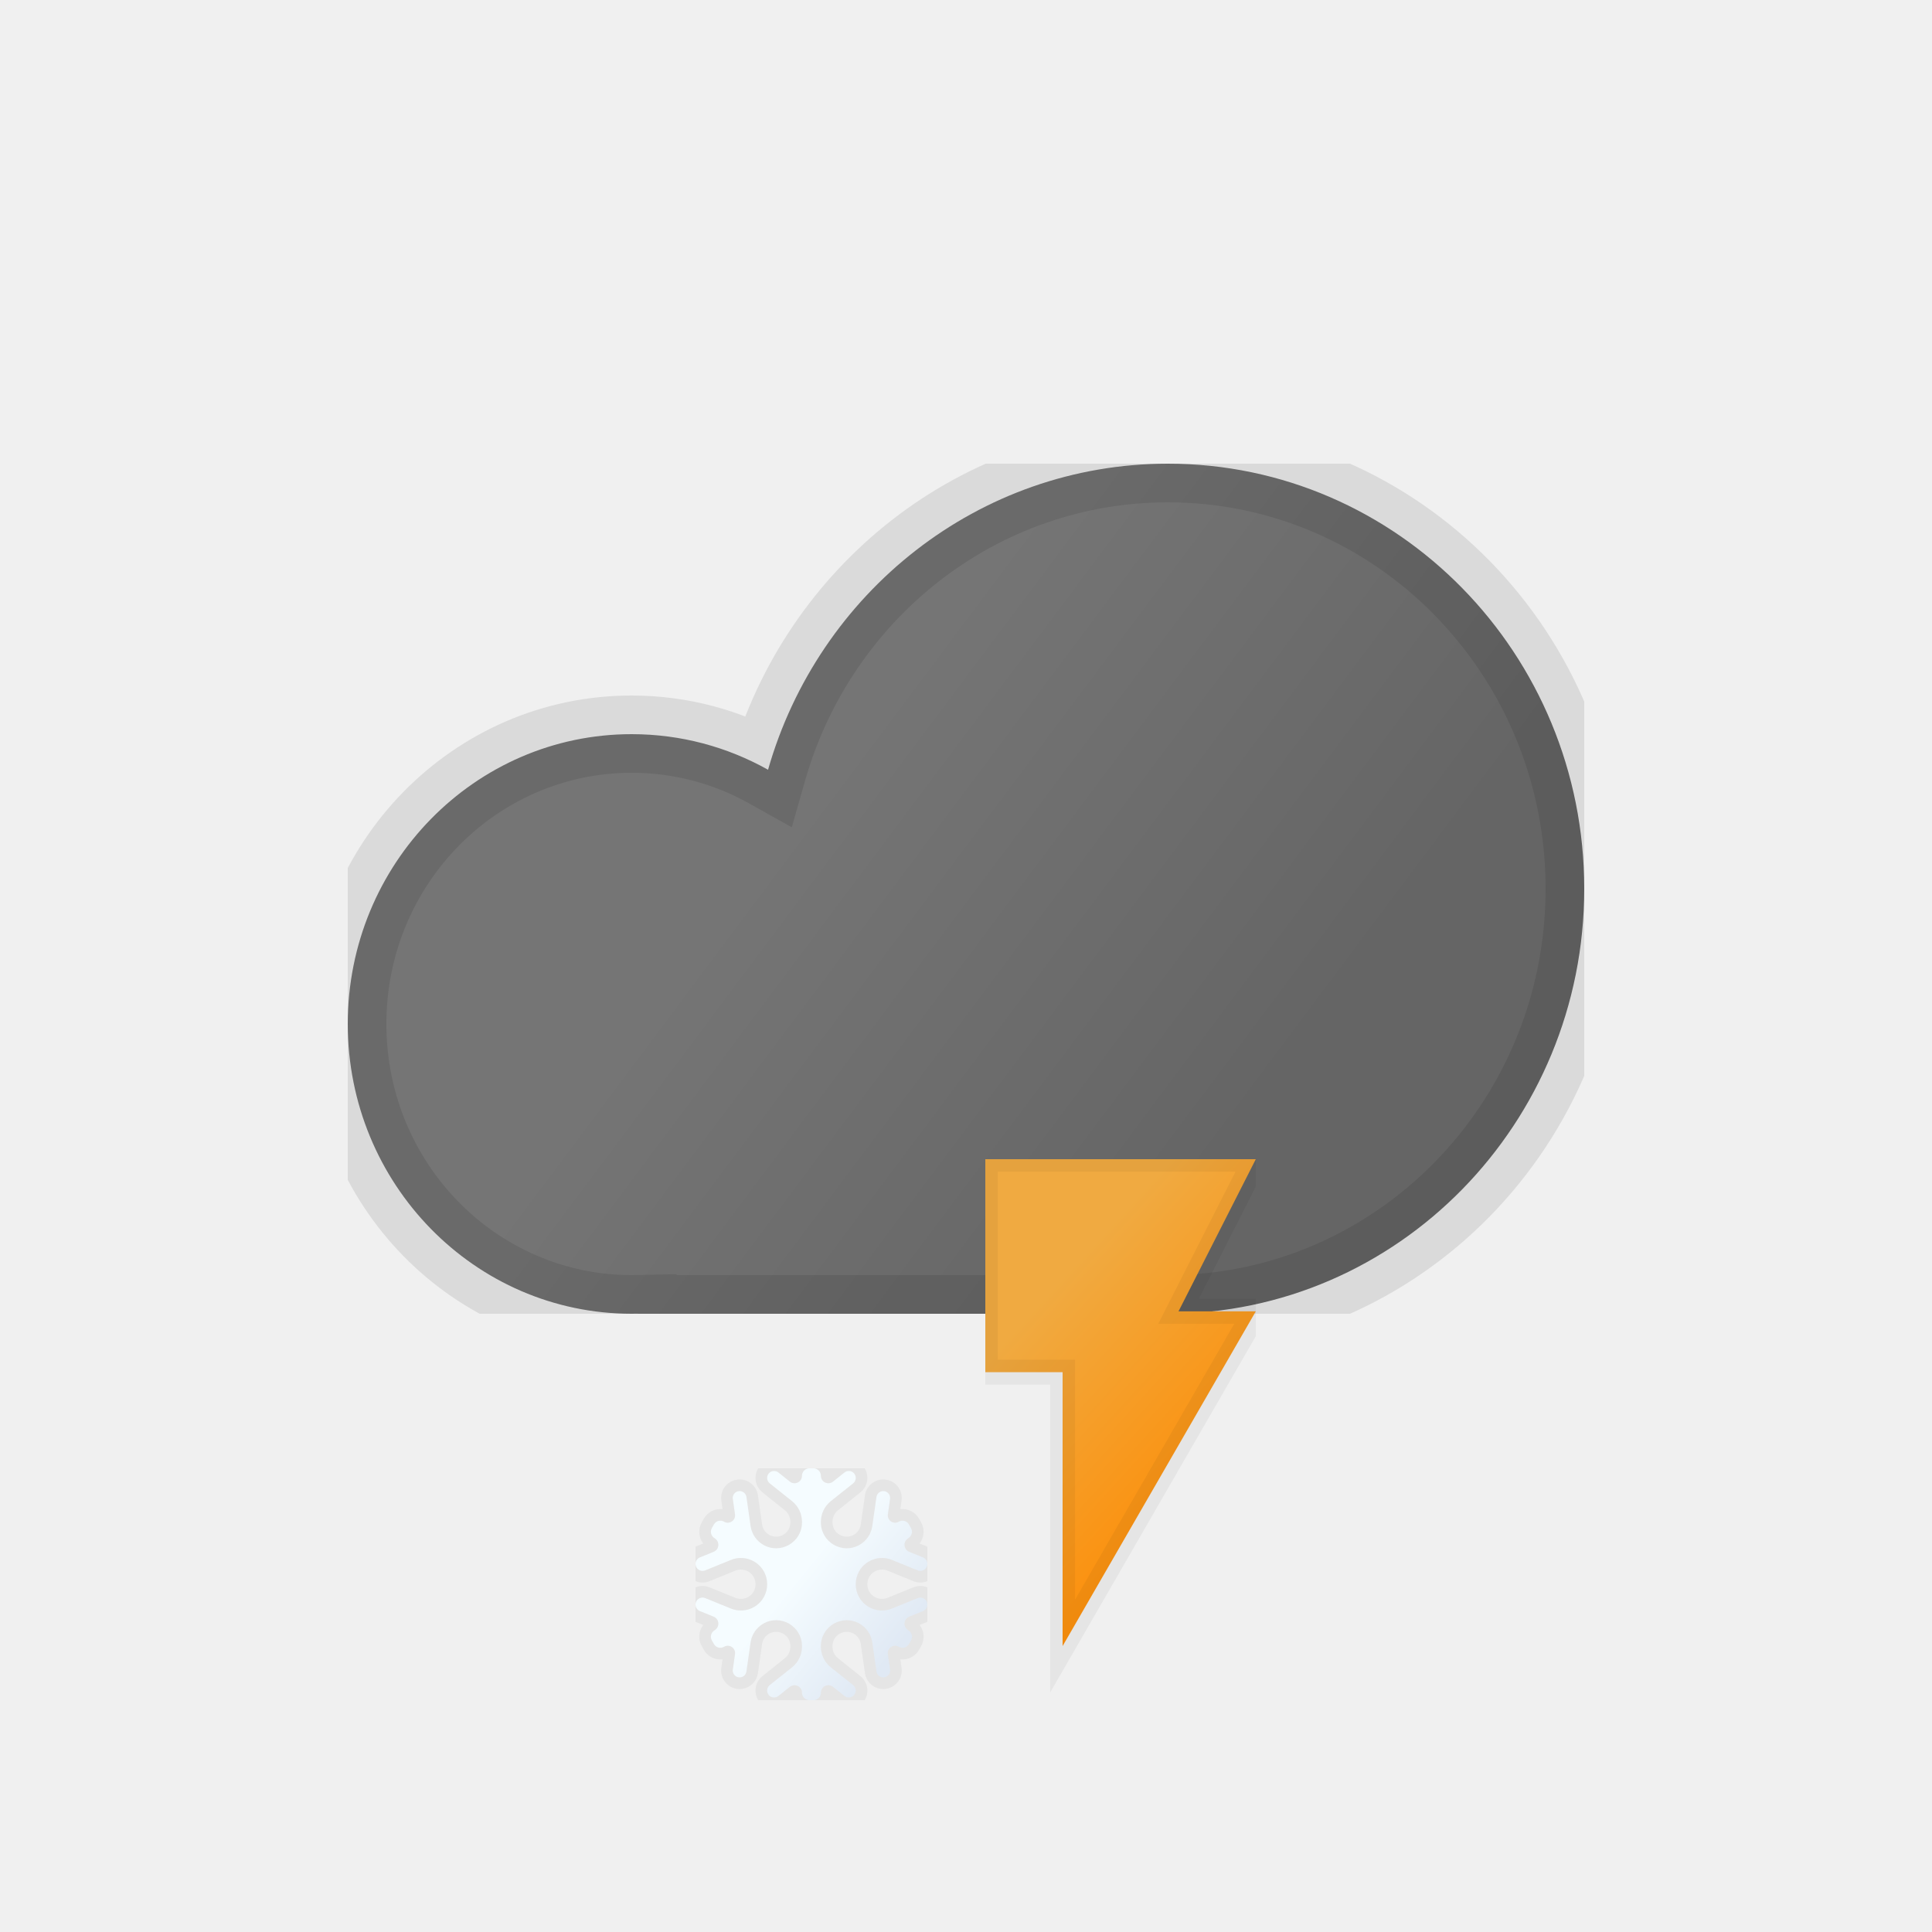
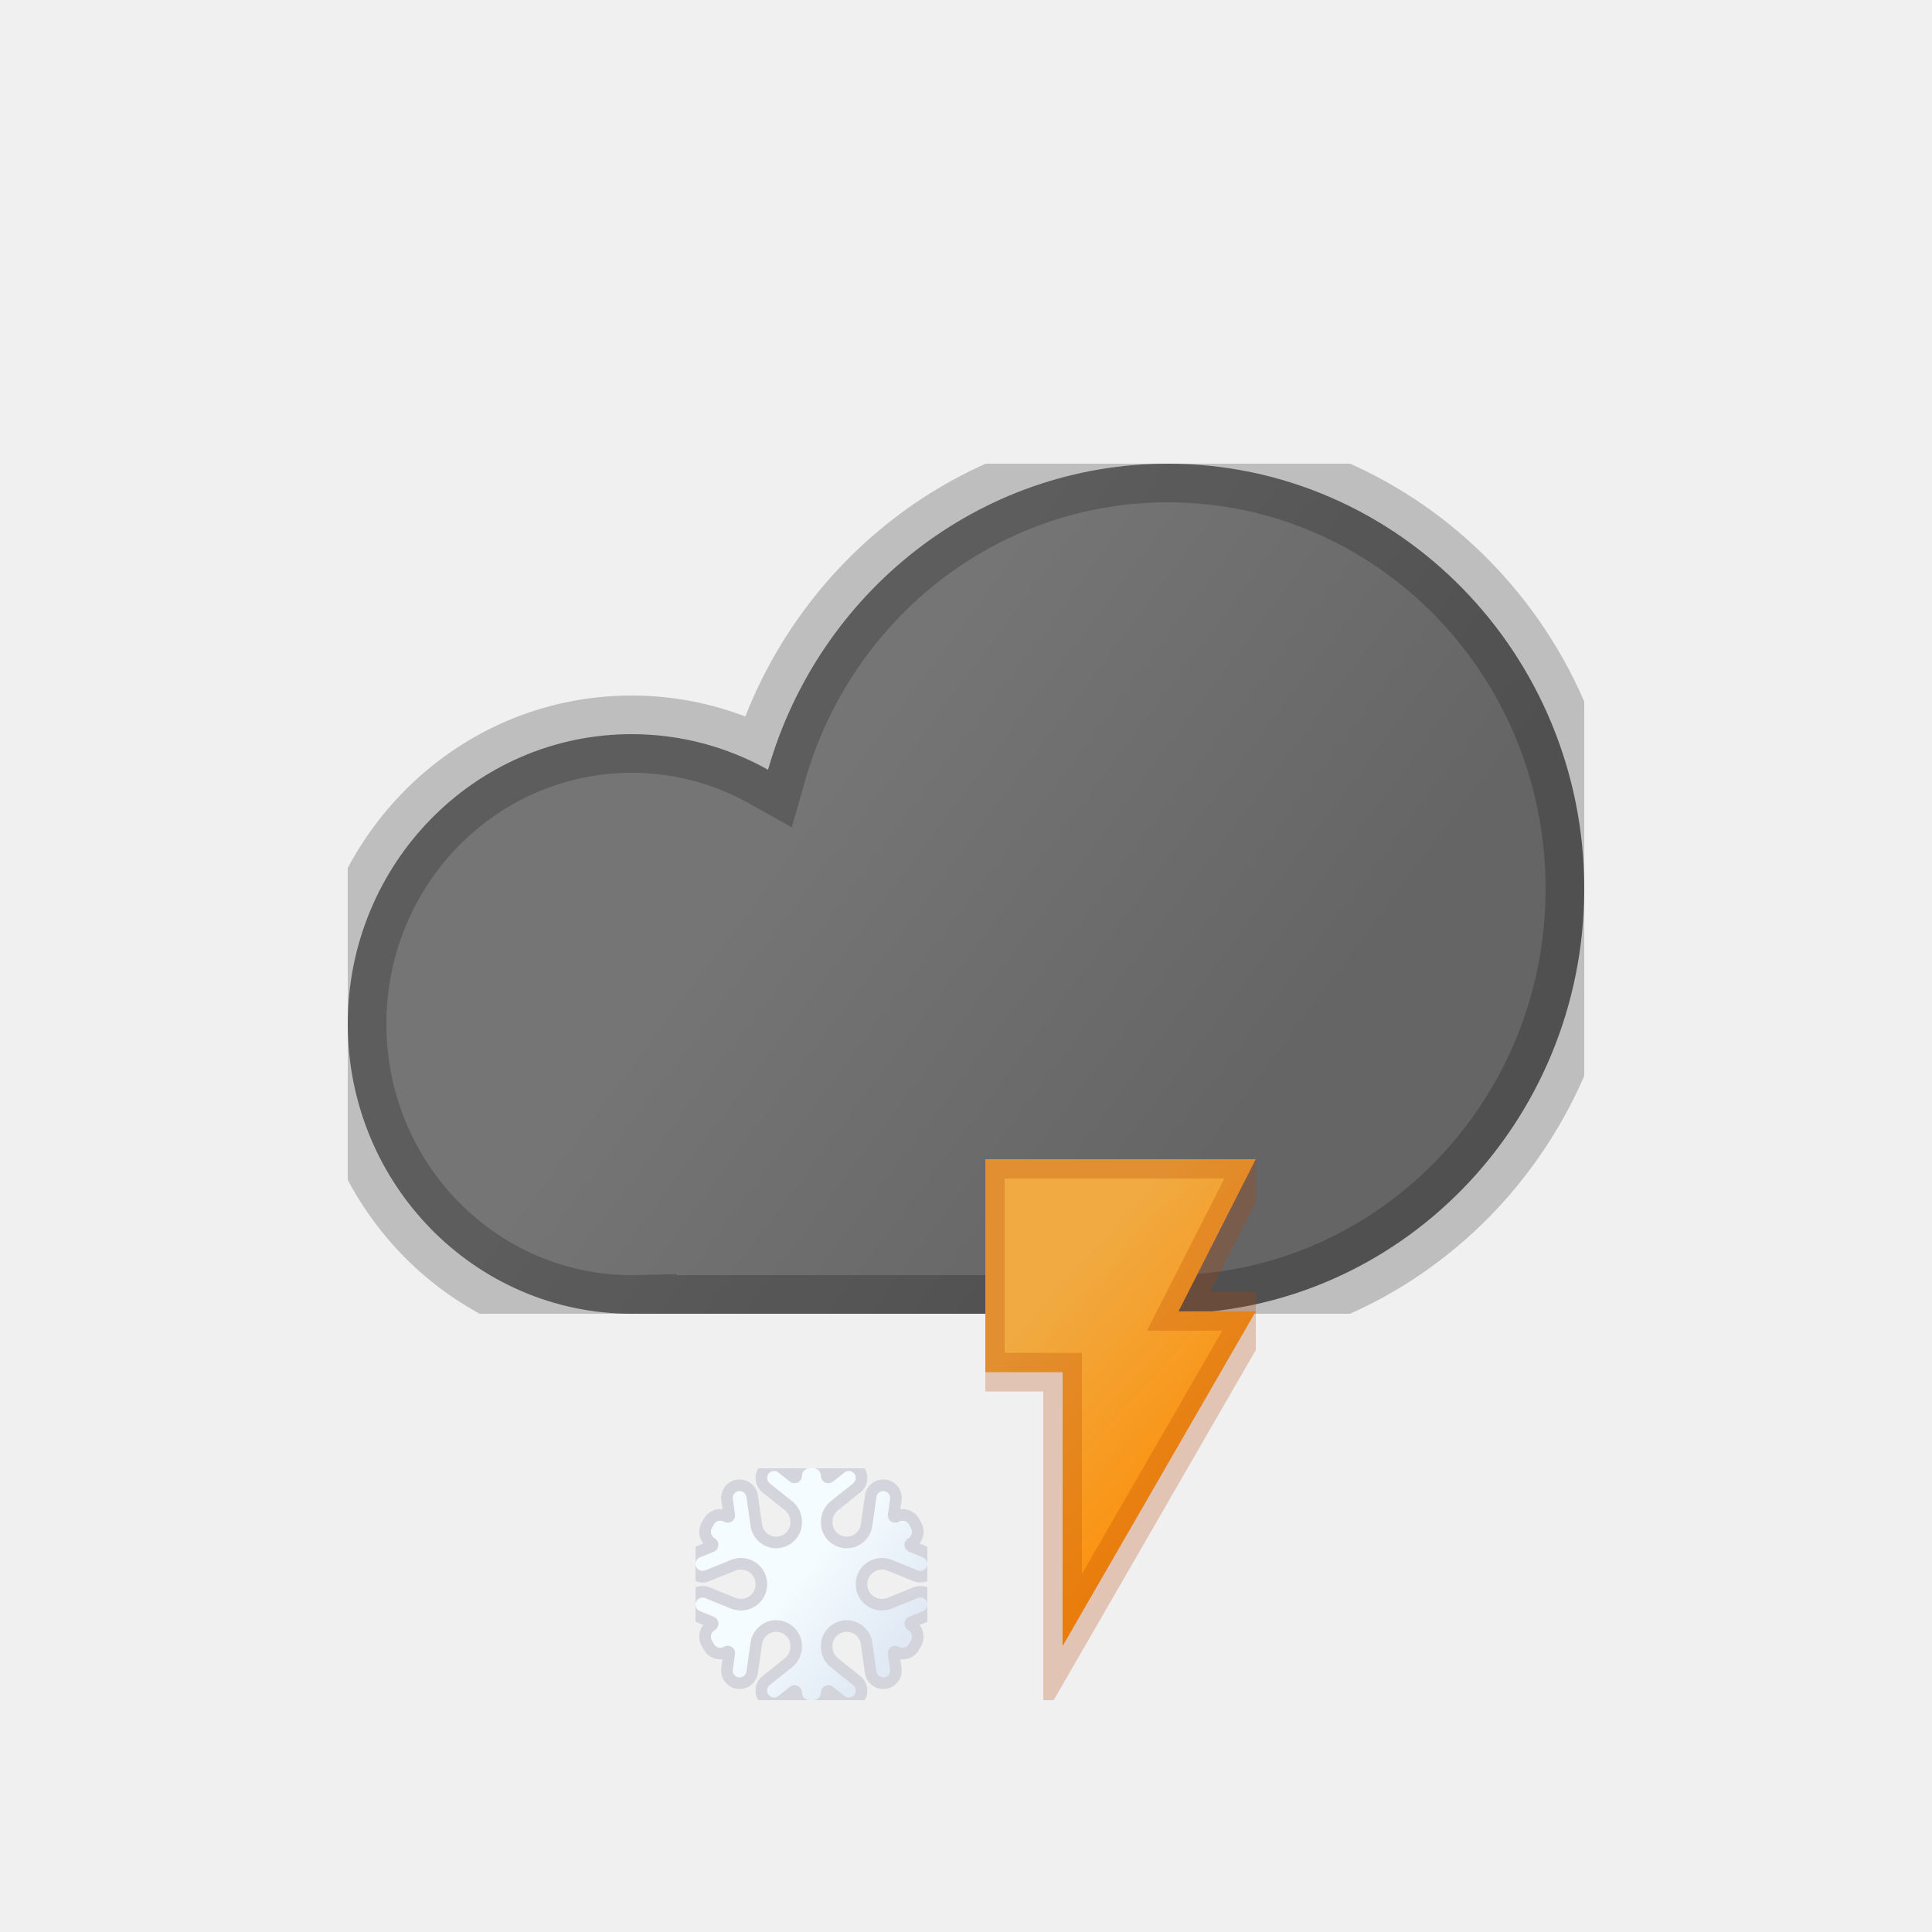
<svg xmlns="http://www.w3.org/2000/svg" width="100" height="100" viewBox="0 0 100 100" fill="none">
  <g clip-path="url(#clip0_407_671)">
    <path fill-rule="evenodd" clip-rule="evenodd" d="M82 46C82 58.15 72.351 68 60.449 68H33.02V67.996C32.912 67.999 32.803 68 32.694 68C24.579 68 18 61.284 18 53C18 44.716 24.579 38 32.694 38C35.253 38 37.659 38.668 39.754 39.842C42.363 30.689 50.641 24 60.449 24C72.351 24 82 33.85 82 46Z" fill="url(#paint0_linear_407_671)" />
-     <path d="M33.02 68H31.02V70H33.02V68ZM33.02 67.996H35.02V65.951L32.976 65.997L33.02 67.996ZM39.754 39.842L38.776 41.586L40.983 42.823L41.677 40.39L39.754 39.842ZM60.449 70C73.495 70 84 59.216 84 46H80C80 57.085 71.208 66 60.449 66V70ZM60.449 66H33.02V70H60.449V66ZM35.02 68V67.996H31.02V68H35.02ZM32.694 70C32.818 70 32.941 69.999 33.065 69.996L32.976 65.997C32.882 65.999 32.788 66 32.694 66V70ZM16 53C16 62.35 23.435 70 32.694 70V66C25.722 66 20 60.219 20 53H16ZM32.694 36C23.435 36 16 43.65 16 53H20C20 45.781 25.722 40 32.694 40V36ZM40.731 38.097C38.347 36.761 35.605 36 32.694 36V40C34.9 40 36.971 40.575 38.776 41.586L40.731 38.097ZM60.449 22C49.7 22 40.671 29.328 37.83 39.293L41.677 40.39C44.055 32.049 51.582 26 60.449 26V22ZM84 46C84 32.784 73.495 22 60.449 22V26C71.208 26 80 34.915 80 46H84Z" fill="black" fill-opacity="0.09" />
+     <path d="M33.02 68H31.02V70H33.02V68ZM33.02 67.996H35.02V65.951L32.976 65.997L33.02 67.996ZM39.754 39.842L38.776 41.586L40.983 42.823L41.677 40.39L39.754 39.842ZM60.449 70C73.495 70 84 59.216 84 46H80C80 57.085 71.208 66 60.449 66V70ZM60.449 66H33.02V70H60.449V66ZM35.02 68V67.996H31.02V68H35.02ZM32.694 70C32.818 70 32.941 69.999 33.065 69.996L32.976 65.997C32.882 65.999 32.788 66 32.694 66V70ZM16 53C16 62.35 23.435 70 32.694 70V66C25.722 66 20 60.219 20 53H16ZM32.694 36C23.435 36 16 43.65 16 53H20C20 45.781 25.722 40 32.694 40V36ZM40.731 38.097C38.347 36.761 35.605 36 32.694 36V40C34.9 40 36.971 40.575 38.776 41.586L40.731 38.097ZM60.449 22C49.7 22 40.671 29.328 37.83 39.293L41.677 40.39C44.055 32.049 51.582 26 60.449 26V22ZM84 46C84 32.784 73.495 22 60.449 22V26C71.208 26 80 34.915 80 46H84Z" fill="black" fill-opacity="0.21" />
  </g>
  <g clip-path="url(#clip1_407_671)">
    <mask id="path-3-outside-1_407_671" maskUnits="userSpaceOnUse" x="35" y="75" width="14" height="14" fill="black">
      <rect fill="white" x="35" y="75" width="14" height="14" />
      <path fill-rule="evenodd" clip-rule="evenodd" d="M39.841 76.778C39.681 76.65 39.66 76.415 39.794 76.26V76.26C39.921 76.115 40.139 76.095 40.29 76.215L40.883 76.688C41.136 76.89 41.51 76.71 41.51 76.386V76.386C41.51 76.173 41.682 76 41.896 76H42.104C42.318 76 42.49 76.173 42.49 76.386V76.386C42.49 76.71 42.864 76.89 43.117 76.688L43.71 76.215C43.861 76.095 44.079 76.115 44.206 76.26V76.26C44.34 76.415 44.319 76.65 44.159 76.778L43.002 77.701C42.679 77.959 42.49 78.349 42.49 78.763V78.801C42.49 79.835 43.614 80.477 44.505 79.953V79.953C44.854 79.746 45.092 79.392 45.149 78.99L45.365 77.483C45.394 77.28 45.588 77.143 45.789 77.184V77.184C45.974 77.222 46.097 77.397 46.07 77.584L45.956 78.382C45.911 78.697 46.25 78.924 46.524 78.763V78.763C46.707 78.655 46.943 78.718 47.047 78.903L47.153 79.091C47.258 79.277 47.195 79.513 47.011 79.621V79.621C46.731 79.786 46.761 80.2 47.062 80.322L47.774 80.611C47.951 80.683 48.042 80.88 47.982 81.061V81.061C47.916 81.261 47.695 81.362 47.501 81.284L46.163 80.74C45.771 80.581 45.327 80.613 44.962 80.828V80.828C44.069 81.354 44.069 82.646 44.962 83.172V83.172C45.327 83.387 45.771 83.419 46.163 83.26L47.501 82.716C47.695 82.638 47.916 82.739 47.982 82.939V82.939C48.042 83.12 47.951 83.317 47.774 83.389L47.062 83.678C46.761 83.8 46.731 84.214 47.011 84.379V84.379C47.195 84.487 47.258 84.723 47.153 84.91L47.047 85.097C46.943 85.282 46.707 85.345 46.524 85.237V85.237C46.25 85.076 45.911 85.303 45.956 85.618L46.07 86.416C46.097 86.603 45.974 86.778 45.789 86.816V86.816C45.588 86.857 45.394 86.72 45.365 86.517L45.149 85.01C45.092 84.608 44.854 84.254 44.505 84.048V84.048C43.614 83.523 42.49 84.165 42.49 85.199V85.237C42.49 85.651 42.679 86.041 43.002 86.299L44.159 87.222C44.319 87.35 44.34 87.585 44.206 87.74V87.74C44.079 87.885 43.861 87.905 43.71 87.785L43.117 87.312C42.864 87.11 42.49 87.29 42.49 87.614V87.614C42.49 87.827 42.318 88 42.104 88H41.896C41.682 88 41.51 87.827 41.51 87.614V87.614C41.51 87.29 41.136 87.11 40.883 87.312L40.29 87.785C40.139 87.905 39.921 87.885 39.794 87.74V87.74C39.66 87.585 39.681 87.35 39.841 87.222L40.998 86.299C41.321 86.041 41.51 85.651 41.51 85.237V85.199C41.51 84.165 40.386 83.523 39.496 84.048V84.048C39.146 84.254 38.909 84.608 38.851 85.01L38.636 86.517C38.606 86.72 38.412 86.857 38.212 86.816V86.816C38.027 86.778 37.903 86.603 37.93 86.416L38.044 85.618C38.089 85.303 37.75 85.076 37.476 85.237V85.237C37.293 85.345 37.058 85.282 36.953 85.097L36.847 84.91C36.742 84.723 36.805 84.487 36.989 84.379V84.379C37.269 84.214 37.239 83.8 36.938 83.678L36.226 83.389C36.049 83.317 35.958 83.12 36.019 82.939V82.939C36.084 82.739 36.305 82.638 36.499 82.716L37.837 83.26C38.229 83.419 38.674 83.387 39.039 83.172V83.172C39.932 82.646 39.932 81.354 39.039 80.828V80.828C38.674 80.613 38.229 80.581 37.837 80.74L36.499 81.284C36.305 81.362 36.084 81.261 36.019 81.061V81.061C35.958 80.88 36.049 80.683 36.226 80.611L36.938 80.322C37.239 80.2 37.269 79.786 36.989 79.621V79.621C36.805 79.513 36.742 79.277 36.847 79.091L36.953 78.903C37.058 78.718 37.293 78.655 37.476 78.763V78.763C37.75 78.924 38.089 78.697 38.044 78.382L37.93 77.584C37.903 77.397 38.027 77.222 38.212 77.184V77.184C38.412 77.143 38.606 77.28 38.636 77.483L38.851 78.99C38.909 79.392 39.146 79.746 39.496 79.952V79.952C40.386 80.477 41.51 79.835 41.51 78.801V78.763C41.51 78.349 41.321 77.959 40.998 77.701L39.841 76.778Z" />
    </mask>
    <path fill-rule="evenodd" clip-rule="evenodd" d="M39.841 76.778C39.681 76.65 39.66 76.415 39.794 76.26V76.26C39.921 76.115 40.139 76.095 40.29 76.215L40.883 76.688C41.136 76.89 41.51 76.71 41.51 76.386V76.386C41.51 76.173 41.682 76 41.896 76H42.104C42.318 76 42.49 76.173 42.49 76.386V76.386C42.49 76.71 42.864 76.89 43.117 76.688L43.71 76.215C43.861 76.095 44.079 76.115 44.206 76.26V76.26C44.34 76.415 44.319 76.65 44.159 76.778L43.002 77.701C42.679 77.959 42.49 78.349 42.49 78.763V78.801C42.49 79.835 43.614 80.477 44.505 79.953V79.953C44.854 79.746 45.092 79.392 45.149 78.99L45.365 77.483C45.394 77.28 45.588 77.143 45.789 77.184V77.184C45.974 77.222 46.097 77.397 46.07 77.584L45.956 78.382C45.911 78.697 46.25 78.924 46.524 78.763V78.763C46.707 78.655 46.943 78.718 47.047 78.903L47.153 79.091C47.258 79.277 47.195 79.513 47.011 79.621V79.621C46.731 79.786 46.761 80.2 47.062 80.322L47.774 80.611C47.951 80.683 48.042 80.88 47.982 81.061V81.061C47.916 81.261 47.695 81.362 47.501 81.284L46.163 80.74C45.771 80.581 45.327 80.613 44.962 80.828V80.828C44.069 81.354 44.069 82.646 44.962 83.172V83.172C45.327 83.387 45.771 83.419 46.163 83.26L47.501 82.716C47.695 82.638 47.916 82.739 47.982 82.939V82.939C48.042 83.12 47.951 83.317 47.774 83.389L47.062 83.678C46.761 83.8 46.731 84.214 47.011 84.379V84.379C47.195 84.487 47.258 84.723 47.153 84.91L47.047 85.097C46.943 85.282 46.707 85.345 46.524 85.237V85.237C46.25 85.076 45.911 85.303 45.956 85.618L46.07 86.416C46.097 86.603 45.974 86.778 45.789 86.816V86.816C45.588 86.857 45.394 86.72 45.365 86.517L45.149 85.01C45.092 84.608 44.854 84.254 44.505 84.048V84.048C43.614 83.523 42.49 84.165 42.49 85.199V85.237C42.49 85.651 42.679 86.041 43.002 86.299L44.159 87.222C44.319 87.35 44.34 87.585 44.206 87.74V87.74C44.079 87.885 43.861 87.905 43.71 87.785L43.117 87.312C42.864 87.11 42.49 87.29 42.49 87.614V87.614C42.49 87.827 42.318 88 42.104 88H41.896C41.682 88 41.51 87.827 41.51 87.614V87.614C41.51 87.29 41.136 87.11 40.883 87.312L40.29 87.785C40.139 87.905 39.921 87.885 39.794 87.74V87.74C39.66 87.585 39.681 87.35 39.841 87.222L40.998 86.299C41.321 86.041 41.51 85.651 41.51 85.237V85.199C41.51 84.165 40.386 83.523 39.496 84.048V84.048C39.146 84.254 38.909 84.608 38.851 85.01L38.636 86.517C38.606 86.72 38.412 86.857 38.212 86.816V86.816C38.027 86.778 37.903 86.603 37.93 86.416L38.044 85.618C38.089 85.303 37.75 85.076 37.476 85.237V85.237C37.293 85.345 37.058 85.282 36.953 85.097L36.847 84.91C36.742 84.723 36.805 84.487 36.989 84.379V84.379C37.269 84.214 37.239 83.8 36.938 83.678L36.226 83.389C36.049 83.317 35.958 83.12 36.019 82.939V82.939C36.084 82.739 36.305 82.638 36.499 82.716L37.837 83.26C38.229 83.419 38.674 83.387 39.039 83.172V83.172C39.932 82.646 39.932 81.354 39.039 80.828V80.828C38.674 80.613 38.229 80.581 37.837 80.74L36.499 81.284C36.305 81.362 36.084 81.261 36.019 81.061V81.061C35.958 80.88 36.049 80.683 36.226 80.611L36.938 80.322C37.239 80.2 37.269 79.786 36.989 79.621V79.621C36.805 79.513 36.742 79.277 36.847 79.091L36.953 78.903C37.058 78.718 37.293 78.655 37.476 78.763V78.763C37.75 78.924 38.089 78.697 38.044 78.382L37.93 77.584C37.903 77.397 38.027 77.222 38.212 77.184V77.184C38.412 77.143 38.606 77.28 38.636 77.483L38.851 78.99C38.909 79.392 39.146 79.746 39.496 79.952V79.952C40.386 80.477 41.51 79.835 41.51 78.801V78.763C41.51 78.349 41.321 77.959 40.998 77.701L39.841 76.778Z" fill="url(#paint1_linear_407_671)" />
-     <path d="M40.998 77.701L40.624 78.17L40.998 77.701ZM38.851 78.99L38.257 79.076L38.851 78.99ZM38.044 78.382L38.638 78.297L38.044 78.382ZM36.953 78.903L36.431 78.608L36.953 78.903ZM36.847 79.091L36.325 78.795L36.847 79.091ZM36.938 80.322L36.712 79.766L36.938 80.322ZM36.226 80.611L36.452 81.167L36.452 81.167L36.226 80.611ZM36.499 81.284L36.725 81.84L36.499 81.284ZM37.837 80.74L37.611 80.184L37.837 80.74ZM37.837 83.26L38.063 82.704L37.837 83.26ZM36.499 82.716L36.273 83.272L36.499 82.716ZM36.226 83.389L36.001 83.945L36.226 83.389ZM36.938 83.678L36.712 84.234L36.938 83.678ZM36.847 84.91L37.369 84.614L36.847 84.91ZM36.953 85.097L36.431 85.392L36.953 85.097ZM38.044 85.618L38.638 85.703L38.044 85.618ZM37.93 86.416L37.336 86.331L37.93 86.416ZM38.636 86.517L38.041 86.432L38.636 86.517ZM40.998 86.299L41.373 86.768L40.998 86.299ZM39.841 87.222L40.215 87.692L39.841 87.222ZM40.29 87.785L40.664 88.254L40.29 87.785ZM40.883 87.312L41.257 87.781L40.883 87.312ZM43.117 87.312L42.743 87.781L43.117 87.312ZM43.71 87.785L43.336 88.254L43.71 87.785ZM44.159 87.222L43.785 87.692L44.159 87.222ZM45.149 85.01L45.743 84.925L45.149 85.01ZM45.365 86.517L45.959 86.432L45.365 86.517ZM46.07 86.416L45.476 86.501L46.07 86.416ZM47.047 85.097L46.525 84.802L47.047 85.097ZM47.153 84.91L47.675 85.205L47.153 84.91ZM47.062 83.678L46.837 83.122L47.062 83.678ZM47.774 83.389L48 83.945L47.774 83.389ZM47.501 82.716L47.275 82.161L47.501 82.716ZM46.163 83.26L45.938 82.704L46.163 83.26ZM46.163 80.74L45.938 81.296L46.163 80.74ZM47.501 81.284L47.727 80.728L47.501 81.284ZM47.774 80.611L48 80.055L47.774 80.611ZM47.062 80.322L46.837 80.878L47.062 80.322ZM47.153 79.091L47.675 78.795L47.153 79.091ZM47.047 78.903L46.525 79.199L47.047 78.903ZM45.956 78.382L45.362 78.297L45.956 78.382ZM46.07 77.584L46.664 77.669L46.07 77.584ZM45.365 77.483L45.959 77.568L45.365 77.483ZM45.149 78.99L44.555 78.906L45.149 78.99ZM44.159 76.778L44.533 77.246L44.159 76.778ZM43.71 76.215L43.336 75.746L43.71 76.215ZM43.117 76.688L43.492 77.157L43.117 76.688ZM40.883 76.688L41.257 76.219L40.883 76.688ZM40.29 76.215L40.664 75.746L40.29 76.215ZM41.257 76.219L40.664 75.746L39.916 76.684L40.508 77.157L41.257 76.219ZM42.104 75.4H41.896V76.6H42.104V75.4ZM43.336 75.746L42.743 76.219L43.492 77.157L44.084 76.684L43.336 75.746ZM43.376 78.17L44.533 77.246L43.785 76.308L42.627 77.232L43.376 78.17ZM43.09 78.801V78.763H41.891V78.801H43.09ZM44.771 77.398L44.555 78.906L45.743 79.075L45.959 77.568L44.771 77.398ZM46.55 78.467L46.664 77.669L45.476 77.499L45.362 78.297L46.55 78.467ZM47.675 78.795L47.569 78.608L46.525 79.199L46.631 79.386L47.675 78.795ZM48 80.055L47.288 79.766L46.837 80.878L47.548 81.167L48 80.055ZM45.938 81.296L47.275 81.84L47.727 80.728L46.389 80.184L45.938 81.296ZM46.389 83.816L47.727 83.272L47.275 82.161L45.938 82.704L46.389 83.816ZM47.548 82.833L46.837 83.122L47.288 84.234L48 83.945L47.548 82.833ZM46.631 84.614L46.525 84.802L47.569 85.392L47.675 85.205L46.631 84.614ZM45.362 85.703L45.476 86.501L46.664 86.331L46.55 85.533L45.362 85.703ZM45.959 86.432L45.743 84.925L44.555 85.095L44.771 86.602L45.959 86.432ZM43.09 85.237V85.199H41.891V85.237H43.09ZM44.533 86.754L43.376 85.83L42.627 86.768L43.785 87.692L44.533 86.754ZM42.743 87.781L43.336 88.254L44.084 87.316L43.492 86.843L42.743 87.781ZM41.896 88.6H42.104V87.4H41.896V88.6ZM40.664 88.254L41.257 87.781L40.508 86.843L39.916 87.316L40.664 88.254ZM40.624 85.83L39.467 86.754L40.215 87.692L41.373 86.768L40.624 85.83ZM40.91 85.199V85.237H42.109V85.199H40.91ZM39.229 86.602L39.445 85.094L38.257 84.924L38.041 86.432L39.229 86.602ZM37.45 85.533L37.336 86.331L38.524 86.501L38.638 85.703L37.45 85.533ZM36.325 85.205L36.431 85.392L37.475 84.802L37.369 84.614L36.325 85.205ZM36.001 83.945L36.712 84.234L37.164 83.122L36.452 82.833L36.001 83.945ZM38.063 82.704L36.725 82.161L36.273 83.272L37.611 83.816L38.063 82.704ZM37.611 80.184L36.273 80.728L36.725 81.84L38.063 81.296L37.611 80.184ZM36.452 81.167L37.164 80.878L36.712 79.766L36.001 80.055L36.452 81.167ZM37.369 79.386L37.475 79.199L36.431 78.608L36.325 78.795L37.369 79.386ZM38.638 78.297L38.524 77.499L37.336 77.669L37.45 78.467L38.638 78.297ZM38.041 77.568L38.257 79.076L39.445 78.906L39.229 77.398L38.041 77.568ZM40.91 78.763V78.801H42.109V78.763H40.91ZM39.467 77.246L40.624 78.17L41.373 77.232L40.215 76.308L39.467 77.246ZM42.109 78.763C42.109 78.167 41.838 77.603 41.373 77.232L40.624 78.17C40.804 78.314 40.91 78.532 40.91 78.763H42.109ZM39.191 80.469C40.482 81.23 42.109 80.299 42.109 78.801H40.91C40.91 79.371 40.291 79.724 39.8 79.435L39.191 80.469ZM38.257 79.076C38.34 79.658 38.684 80.171 39.191 80.469L39.8 79.435C39.607 79.322 39.477 79.127 39.445 78.906L38.257 79.076ZM38.332 77.772C38.194 77.8 38.061 77.707 38.041 77.568L39.229 77.398C39.151 76.853 38.631 76.486 38.091 76.597L38.332 77.772ZM38.524 77.499C38.542 77.627 38.458 77.746 38.332 77.772L38.091 76.597C37.596 76.698 37.264 77.168 37.336 77.669L38.524 77.499ZM37.172 79.28C37.879 79.697 38.755 79.11 38.638 78.297L37.45 78.467C37.424 78.284 37.621 78.152 37.781 78.246L37.172 79.28ZM37.475 79.199C37.415 79.306 37.278 79.343 37.172 79.28L37.781 78.246C37.309 77.968 36.701 78.131 36.431 78.608L37.475 79.199ZM37.294 79.104C37.392 79.162 37.425 79.287 37.369 79.386L36.325 78.795C36.058 79.266 36.218 79.864 36.685 80.138L37.294 79.104ZM37.164 80.878C37.925 80.569 38.002 79.521 37.294 79.104L36.685 80.138C36.536 80.051 36.553 79.831 36.712 79.766L37.164 80.878ZM36.588 80.873C36.627 80.992 36.568 81.12 36.452 81.167L36.001 80.055C35.531 80.246 35.289 80.769 35.449 81.25L36.588 80.873ZM36.273 80.728C36.401 80.676 36.545 80.743 36.588 80.873L35.449 81.25C35.624 81.779 36.209 82.049 36.725 81.84L36.273 80.728ZM39.343 80.311C38.817 80.001 38.177 79.955 37.611 80.184L38.063 81.296C38.282 81.207 38.53 81.225 38.734 81.345L39.343 80.311ZM39.343 83.689C40.63 82.931 40.63 81.069 39.343 80.311L38.734 81.345C39.233 81.639 39.233 82.361 38.734 82.655L39.343 83.689ZM37.611 83.816C38.177 84.046 38.817 83.999 39.343 83.689L38.734 82.655C38.53 82.775 38.282 82.793 38.063 82.704L37.611 83.816ZM36.588 83.127C36.545 83.257 36.401 83.324 36.273 83.272L36.725 82.161C36.209 81.951 35.624 82.221 35.449 82.75L36.588 83.127ZM36.452 82.833C36.568 82.88 36.627 83.008 36.588 83.127L35.449 82.75C35.289 83.231 35.531 83.754 36.001 83.945L36.452 82.833ZM37.294 84.896C38.002 84.479 37.925 83.431 37.164 83.122L36.712 84.234C36.553 84.169 36.536 83.949 36.685 83.862L37.294 84.896ZM37.369 84.614C37.425 84.713 37.392 84.838 37.294 84.896L36.685 83.862C36.218 84.136 36.058 84.734 36.325 85.205L37.369 84.614ZM37.172 84.72C37.278 84.657 37.415 84.694 37.475 84.802L36.431 85.392C36.701 85.869 37.309 86.032 37.781 85.754L37.172 84.72ZM38.638 85.703C38.755 84.89 37.879 84.303 37.172 84.72L37.781 85.754C37.621 85.848 37.424 85.716 37.45 85.533L38.638 85.703ZM38.332 86.228C38.458 86.254 38.542 86.374 38.524 86.501L37.336 86.331C37.264 86.832 37.596 87.302 38.091 87.404L38.332 86.228ZM38.041 86.432C38.061 86.293 38.194 86.2 38.332 86.228L38.091 87.404C38.631 87.514 39.151 87.147 39.229 86.602L38.041 86.432ZM39.191 83.531C38.684 83.829 38.34 84.342 38.257 84.924L39.445 85.094C39.477 84.873 39.607 84.678 39.8 84.565L39.191 83.531ZM42.109 85.199C42.109 83.701 40.482 82.771 39.191 83.531L39.8 84.565C40.291 84.276 40.91 84.629 40.91 85.199H42.109ZM41.373 86.768C41.838 86.397 42.109 85.833 42.109 85.237H40.91C40.91 85.468 40.804 85.686 40.624 85.83L41.373 86.768ZM40.247 87.346C40.336 87.449 40.322 87.606 40.215 87.692L39.467 86.754C39.04 87.094 38.983 87.722 39.342 88.134L40.247 87.346ZM39.916 87.316C40.016 87.236 40.162 87.249 40.247 87.346L39.342 88.134C39.679 88.522 40.262 88.575 40.664 88.254L39.916 87.316ZM42.109 87.614C42.109 86.788 41.154 86.328 40.508 86.843L41.257 87.781C41.117 87.893 40.91 87.793 40.91 87.614H42.109ZM41.896 87.4C42.014 87.4 42.109 87.496 42.109 87.614H40.91C40.91 88.159 41.351 88.6 41.896 88.6V87.4ZM41.891 87.614C41.891 87.496 41.986 87.4 42.104 87.4V88.6C42.649 88.6 43.09 88.159 43.09 87.614H41.891ZM43.492 86.843C42.846 86.328 41.891 86.788 41.891 87.614H43.09C43.09 87.793 42.883 87.893 42.743 87.781L43.492 86.843ZM43.753 87.346C43.838 87.249 43.984 87.236 44.084 87.316L43.336 88.254C43.738 88.575 44.321 88.522 44.658 88.134L43.753 87.346ZM43.785 87.692C43.678 87.606 43.664 87.449 43.753 87.346L44.658 88.134C45.017 87.722 44.96 87.094 44.533 86.754L43.785 87.692ZM41.891 85.237C41.891 85.833 42.162 86.397 42.627 86.768L43.376 85.83C43.196 85.686 43.09 85.468 43.09 85.237H41.891ZM44.809 83.531C43.518 82.77 41.891 83.701 41.891 85.199H43.09C43.09 84.629 43.709 84.276 44.2 84.565L44.809 83.531ZM45.743 84.925C45.66 84.342 45.316 83.829 44.809 83.531L44.2 84.565C44.393 84.678 44.523 84.873 44.555 85.095L45.743 84.925ZM45.669 86.228C45.806 86.2 45.939 86.293 45.959 86.432L44.771 86.602C44.849 87.147 45.37 87.514 45.909 87.404L45.669 86.228ZM45.476 86.501C45.458 86.374 45.542 86.254 45.669 86.228L45.909 87.404C46.405 87.302 46.736 86.832 46.664 86.331L45.476 86.501ZM46.829 84.72C46.121 84.303 45.246 84.89 45.362 85.703L46.55 85.533C46.576 85.716 46.379 85.848 46.22 85.754L46.829 84.72ZM46.525 84.802C46.586 84.694 46.722 84.657 46.829 84.72L46.22 85.754C46.691 86.032 47.3 85.869 47.569 85.392L46.525 84.802ZM46.706 84.896C46.609 84.838 46.575 84.713 46.631 84.614L47.675 85.205C47.942 84.734 47.782 84.136 47.315 83.862L46.706 84.896ZM46.837 83.122C46.075 83.431 45.998 84.479 46.706 84.896L47.315 83.862C47.464 83.949 47.448 84.169 47.288 84.234L46.837 83.122ZM47.412 83.127C47.373 83.008 47.432 82.88 47.548 82.833L48 83.945C48.469 83.754 48.711 83.231 48.551 82.75L47.412 83.127ZM47.727 83.272C47.6 83.324 47.455 83.257 47.412 83.127L48.551 82.75C48.376 82.221 47.791 81.951 47.275 82.161L47.727 83.272ZM44.657 83.689C45.183 83.999 45.824 84.046 46.389 83.816L45.938 82.704C45.718 82.793 45.47 82.775 45.266 82.655L44.657 83.689ZM44.657 80.311C43.37 81.069 43.37 82.931 44.657 83.689L45.266 82.655C44.767 82.361 44.767 81.639 45.266 81.345L44.657 80.311ZM46.389 80.184C45.824 79.955 45.183 80.001 44.657 80.311L45.266 81.345C45.47 81.225 45.718 81.207 45.938 81.296L46.389 80.184ZM47.412 80.873C47.455 80.743 47.6 80.676 47.727 80.728L47.275 81.84C47.791 82.049 48.376 81.779 48.551 81.25L47.412 80.873ZM47.548 81.167C47.432 81.12 47.373 80.992 47.412 80.873L48.551 81.25C48.711 80.769 48.469 80.246 48 80.055L47.548 81.167ZM46.706 79.104C45.998 79.521 46.075 80.569 46.837 80.878L47.288 79.766C47.448 79.831 47.464 80.051 47.315 80.138L46.706 79.104ZM46.631 79.386C46.575 79.287 46.609 79.162 46.706 79.104L47.315 80.138C47.782 79.864 47.942 79.266 47.675 78.795L46.631 79.386ZM46.829 79.28C46.722 79.343 46.586 79.306 46.525 79.199L47.569 78.608C47.3 78.131 46.691 77.968 46.22 78.246L46.829 79.28ZM45.362 78.297C45.246 79.11 46.121 79.697 46.829 79.28L46.22 78.246C46.379 78.152 46.576 78.284 46.55 78.467L45.362 78.297ZM45.669 77.772C45.542 77.746 45.458 77.627 45.476 77.499L46.664 77.669C46.736 77.168 46.405 76.698 45.909 76.597L45.669 77.772ZM45.959 77.568C45.939 77.707 45.806 77.8 45.669 77.772L45.909 76.597C45.37 76.486 44.849 76.853 44.771 77.398L45.959 77.568ZM44.809 80.469C45.316 80.171 45.66 79.658 45.743 79.075L44.555 78.906C44.523 79.127 44.393 79.322 44.2 79.436L44.809 80.469ZM41.891 78.801C41.891 80.299 43.518 81.23 44.809 80.469L44.2 79.436C43.709 79.724 43.09 79.371 43.09 78.801H41.891ZM42.627 77.232C42.162 77.603 41.891 78.167 41.891 78.763H43.09C43.09 78.532 43.196 78.314 43.376 78.17L42.627 77.232ZM43.753 76.654C43.664 76.551 43.678 76.394 43.785 76.308L44.533 77.246C44.96 76.906 45.017 76.278 44.658 75.866L43.753 76.654ZM44.084 76.684C43.984 76.764 43.838 76.751 43.753 76.654L44.658 75.866C44.321 75.478 43.738 75.425 43.336 75.746L44.084 76.684ZM41.891 76.386C41.891 77.212 42.846 77.672 43.492 77.157L42.743 76.219C42.883 76.107 43.09 76.207 43.09 76.386H41.891ZM42.104 76.6C41.986 76.6 41.891 76.504 41.891 76.386H43.09C43.09 75.841 42.649 75.4 42.104 75.4V76.6ZM42.109 76.386C42.109 76.504 42.014 76.6 41.896 76.6V75.4C41.351 75.4 40.91 75.841 40.91 76.386H42.109ZM40.508 77.157C41.154 77.672 42.109 77.212 42.109 76.386H40.91C40.91 76.207 41.117 76.107 41.257 76.219L40.508 77.157ZM39.342 75.866C38.983 76.278 39.04 76.906 39.467 77.246L40.215 76.308C40.322 76.394 40.336 76.551 40.247 76.654L39.342 75.866ZM40.247 76.654C40.162 76.751 40.016 76.764 39.916 76.684L40.664 75.746C40.262 75.425 39.679 75.478 39.342 75.866L40.247 76.654Z" fill="black" fill-opacity="0.05" mask="url(#path-3-outside-1_407_671)" />
+     <path d="M40.998 77.701L40.624 78.17L40.998 77.701ZM38.851 78.99L38.257 79.076L38.851 78.99ZM38.044 78.382L38.638 78.297L38.044 78.382ZM36.953 78.903L36.431 78.608L36.953 78.903ZM36.847 79.091L36.325 78.795L36.847 79.091ZM36.938 80.322L36.712 79.766L36.938 80.322ZM36.226 80.611L36.452 81.167L36.452 81.167L36.226 80.611ZM36.499 81.284L36.725 81.84L36.499 81.284ZM37.837 80.74L37.611 80.184L37.837 80.74ZM37.837 83.26L38.063 82.704L37.837 83.26ZM36.499 82.716L36.273 83.272L36.499 82.716ZM36.226 83.389L36.001 83.945L36.226 83.389ZM36.938 83.678L36.712 84.234L36.938 83.678ZM36.847 84.91L37.369 84.614L36.847 84.91ZM36.953 85.097L36.431 85.392L36.953 85.097ZM38.044 85.618L38.638 85.703L38.044 85.618ZM37.93 86.416L37.336 86.331L37.93 86.416ZM38.636 86.517L38.041 86.432L38.636 86.517ZM40.998 86.299L41.373 86.768L40.998 86.299ZM39.841 87.222L40.215 87.692L39.841 87.222ZM40.29 87.785L40.664 88.254L40.29 87.785ZM40.883 87.312L41.257 87.781L40.883 87.312ZM43.117 87.312L42.743 87.781L43.117 87.312ZM43.71 87.785L43.336 88.254L43.71 87.785ZM44.159 87.222L43.785 87.692L44.159 87.222ZM45.149 85.01L45.743 84.925L45.149 85.01ZM45.365 86.517L45.959 86.432L45.365 86.517ZM46.07 86.416L45.476 86.501L46.07 86.416ZM47.047 85.097L46.525 84.802L47.047 85.097ZM47.153 84.91L47.675 85.205L47.153 84.91ZM47.062 83.678L46.837 83.122L47.062 83.678ZM47.774 83.389L48 83.945L47.774 83.389ZM47.501 82.716L47.275 82.161L47.501 82.716ZM46.163 83.26L45.938 82.704L46.163 83.26ZM46.163 80.74L45.938 81.296L46.163 80.74ZM47.501 81.284L47.727 80.728L47.501 81.284ZM47.774 80.611L48 80.055L47.774 80.611ZM47.062 80.322L46.837 80.878L47.062 80.322ZM47.153 79.091L47.675 78.795L47.153 79.091ZM47.047 78.903L46.525 79.199L47.047 78.903ZM45.956 78.382L45.362 78.297L45.956 78.382ZM46.07 77.584L46.664 77.669L46.07 77.584ZM45.365 77.483L45.959 77.568L45.365 77.483ZM45.149 78.99L44.555 78.906L45.149 78.99ZM44.159 76.778L44.533 77.246L44.159 76.778ZM43.71 76.215L43.336 75.746L43.71 76.215ZM43.117 76.688L43.492 77.157L43.117 76.688ZM40.883 76.688L41.257 76.219L40.883 76.688ZM40.29 76.215L40.664 75.746L40.29 76.215ZM41.257 76.219L40.664 75.746L39.916 76.684L40.508 77.157L41.257 76.219ZM42.104 75.4H41.896V76.6H42.104V75.4ZM43.336 75.746L42.743 76.219L43.492 77.157L44.084 76.684L43.336 75.746ZM43.376 78.17L44.533 77.246L43.785 76.308L42.627 77.232L43.376 78.17ZM43.09 78.801V78.763H41.891V78.801H43.09ZM44.771 77.398L44.555 78.906L45.743 79.075L45.959 77.568L44.771 77.398ZM46.55 78.467L46.664 77.669L45.476 77.499L45.362 78.297L46.55 78.467ZM47.675 78.795L47.569 78.608L46.525 79.199L46.631 79.386L47.675 78.795ZM48 80.055L47.288 79.766L46.837 80.878L47.548 81.167L48 80.055ZM45.938 81.296L47.275 81.84L47.727 80.728L46.389 80.184L45.938 81.296ZM46.389 83.816L47.727 83.272L47.275 82.161L45.938 82.704L46.389 83.816ZM47.548 82.833L46.837 83.122L47.288 84.234L48 83.945L47.548 82.833ZM46.631 84.614L46.525 84.802L47.569 85.392L47.675 85.205L46.631 84.614ZM45.362 85.703L45.476 86.501L46.664 86.331L46.55 85.533L45.362 85.703ZM45.959 86.432L45.743 84.925L44.555 85.095L44.771 86.602L45.959 86.432ZM43.09 85.237V85.199H41.891V85.237H43.09ZM44.533 86.754L43.376 85.83L42.627 86.768L43.785 87.692L44.533 86.754ZM42.743 87.781L43.336 88.254L44.084 87.316L43.492 86.843L42.743 87.781ZM41.896 88.6H42.104V87.4H41.896V88.6ZM40.664 88.254L41.257 87.781L40.508 86.843L39.916 87.316L40.664 88.254ZM40.624 85.83L39.467 86.754L40.215 87.692L41.373 86.768L40.624 85.83ZM40.91 85.199V85.237H42.109V85.199H40.91ZM39.229 86.602L39.445 85.094L38.257 84.924L38.041 86.432L39.229 86.602ZM37.45 85.533L37.336 86.331L38.524 86.501L38.638 85.703L37.45 85.533ZM36.325 85.205L36.431 85.392L37.475 84.802L37.369 84.614L36.325 85.205ZM36.001 83.945L36.712 84.234L37.164 83.122L36.452 82.833L36.001 83.945ZM38.063 82.704L36.725 82.161L36.273 83.272L37.611 83.816L38.063 82.704ZM37.611 80.184L36.273 80.728L36.725 81.84L38.063 81.296L37.611 80.184ZM36.452 81.167L37.164 80.878L36.712 79.766L36.001 80.055L36.452 81.167ZM37.369 79.386L37.475 79.199L36.431 78.608L36.325 78.795L37.369 79.386ZM38.638 78.297L38.524 77.499L37.336 77.669L37.45 78.467L38.638 78.297ZM38.041 77.568L38.257 79.076L39.445 78.906L39.229 77.398L38.041 77.568ZM40.91 78.763V78.801H42.109V78.763H40.91ZM39.467 77.246L40.624 78.17L41.373 77.232L40.215 76.308L39.467 77.246ZM42.109 78.763C42.109 78.167 41.838 77.603 41.373 77.232L40.624 78.17C40.804 78.314 40.91 78.532 40.91 78.763H42.109ZM39.191 80.469C40.482 81.23 42.109 80.299 42.109 78.801H40.91C40.91 79.371 40.291 79.724 39.8 79.435L39.191 80.469ZM38.257 79.076C38.34 79.658 38.684 80.171 39.191 80.469L39.8 79.435C39.607 79.322 39.477 79.127 39.445 78.906L38.257 79.076ZM38.332 77.772C38.194 77.8 38.061 77.707 38.041 77.568L39.229 77.398C39.151 76.853 38.631 76.486 38.091 76.597L38.332 77.772ZM38.524 77.499C38.542 77.627 38.458 77.746 38.332 77.772L38.091 76.597C37.596 76.698 37.264 77.168 37.336 77.669L38.524 77.499ZM37.172 79.28C37.879 79.697 38.755 79.11 38.638 78.297L37.45 78.467C37.424 78.284 37.621 78.152 37.781 78.246L37.172 79.28ZM37.475 79.199C37.415 79.306 37.278 79.343 37.172 79.28L37.781 78.246C37.309 77.968 36.701 78.131 36.431 78.608L37.475 79.199ZM37.294 79.104C37.392 79.162 37.425 79.287 37.369 79.386L36.325 78.795C36.058 79.266 36.218 79.864 36.685 80.138L37.294 79.104ZM37.164 80.878C37.925 80.569 38.002 79.521 37.294 79.104L36.685 80.138C36.536 80.051 36.553 79.831 36.712 79.766L37.164 80.878ZM36.588 80.873C36.627 80.992 36.568 81.12 36.452 81.167L36.001 80.055C35.531 80.246 35.289 80.769 35.449 81.25L36.588 80.873ZM36.273 80.728C36.401 80.676 36.545 80.743 36.588 80.873L35.449 81.25C35.624 81.779 36.209 82.049 36.725 81.84L36.273 80.728ZM39.343 80.311C38.817 80.001 38.177 79.955 37.611 80.184L38.063 81.296C38.282 81.207 38.53 81.225 38.734 81.345L39.343 80.311ZM39.343 83.689C40.63 82.931 40.63 81.069 39.343 80.311L38.734 81.345C39.233 81.639 39.233 82.361 38.734 82.655L39.343 83.689ZM37.611 83.816C38.177 84.046 38.817 83.999 39.343 83.689L38.734 82.655C38.53 82.775 38.282 82.793 38.063 82.704L37.611 83.816ZM36.588 83.127C36.545 83.257 36.401 83.324 36.273 83.272L36.725 82.161C36.209 81.951 35.624 82.221 35.449 82.75L36.588 83.127ZM36.452 82.833C36.568 82.88 36.627 83.008 36.588 83.127L35.449 82.75C35.289 83.231 35.531 83.754 36.001 83.945L36.452 82.833ZM37.294 84.896C38.002 84.479 37.925 83.431 37.164 83.122L36.712 84.234C36.553 84.169 36.536 83.949 36.685 83.862L37.294 84.896ZM37.369 84.614C37.425 84.713 37.392 84.838 37.294 84.896L36.685 83.862C36.218 84.136 36.058 84.734 36.325 85.205L37.369 84.614ZM37.172 84.72C37.278 84.657 37.415 84.694 37.475 84.802L36.431 85.392C36.701 85.869 37.309 86.032 37.781 85.754L37.172 84.72ZM38.638 85.703C38.755 84.89 37.879 84.303 37.172 84.72L37.781 85.754C37.621 85.848 37.424 85.716 37.45 85.533L38.638 85.703ZM38.332 86.228C38.458 86.254 38.542 86.374 38.524 86.501L37.336 86.331C37.264 86.832 37.596 87.302 38.091 87.404L38.332 86.228ZM38.041 86.432C38.061 86.293 38.194 86.2 38.332 86.228L38.091 87.404C38.631 87.514 39.151 87.147 39.229 86.602L38.041 86.432ZM39.191 83.531C38.684 83.829 38.34 84.342 38.257 84.924L39.445 85.094C39.477 84.873 39.607 84.678 39.8 84.565L39.191 83.531ZM42.109 85.199C42.109 83.701 40.482 82.771 39.191 83.531L39.8 84.565C40.291 84.276 40.91 84.629 40.91 85.199H42.109ZM41.373 86.768C41.838 86.397 42.109 85.833 42.109 85.237H40.91C40.91 85.468 40.804 85.686 40.624 85.83L41.373 86.768ZM40.247 87.346C40.336 87.449 40.322 87.606 40.215 87.692L39.467 86.754C39.04 87.094 38.983 87.722 39.342 88.134L40.247 87.346ZM39.916 87.316C40.016 87.236 40.162 87.249 40.247 87.346L39.342 88.134C39.679 88.522 40.262 88.575 40.664 88.254L39.916 87.316ZM42.109 87.614C42.109 86.788 41.154 86.328 40.508 86.843L41.257 87.781C41.117 87.893 40.91 87.793 40.91 87.614H42.109ZM41.896 87.4C42.014 87.4 42.109 87.496 42.109 87.614H40.91C40.91 88.159 41.351 88.6 41.896 88.6V87.4ZM41.891 87.614C41.891 87.496 41.986 87.4 42.104 87.4V88.6C42.649 88.6 43.09 88.159 43.09 87.614H41.891ZM43.492 86.843C42.846 86.328 41.891 86.788 41.891 87.614H43.09C43.09 87.793 42.883 87.893 42.743 87.781L43.492 86.843ZM43.753 87.346C43.838 87.249 43.984 87.236 44.084 87.316L43.336 88.254C43.738 88.575 44.321 88.522 44.658 88.134L43.753 87.346ZM43.785 87.692C43.678 87.606 43.664 87.449 43.753 87.346L44.658 88.134C45.017 87.722 44.96 87.094 44.533 86.754L43.785 87.692ZM41.891 85.237C41.891 85.833 42.162 86.397 42.627 86.768L43.376 85.83C43.196 85.686 43.09 85.468 43.09 85.237H41.891ZM44.809 83.531C43.518 82.77 41.891 83.701 41.891 85.199H43.09C43.09 84.629 43.709 84.276 44.2 84.565L44.809 83.531ZM45.743 84.925C45.66 84.342 45.316 83.829 44.809 83.531L44.2 84.565C44.393 84.678 44.523 84.873 44.555 85.095L45.743 84.925ZM45.669 86.228C45.806 86.2 45.939 86.293 45.959 86.432L44.771 86.602C44.849 87.147 45.37 87.514 45.909 87.404L45.669 86.228ZM45.476 86.501C45.458 86.374 45.542 86.254 45.669 86.228L45.909 87.404C46.405 87.302 46.736 86.832 46.664 86.331L45.476 86.501ZM46.829 84.72C46.121 84.303 45.246 84.89 45.362 85.703L46.55 85.533C46.576 85.716 46.379 85.848 46.22 85.754L46.829 84.72ZM46.525 84.802C46.586 84.694 46.722 84.657 46.829 84.72L46.22 85.754C46.691 86.032 47.3 85.869 47.569 85.392L46.525 84.802ZM46.706 84.896C46.609 84.838 46.575 84.713 46.631 84.614L47.675 85.205C47.942 84.734 47.782 84.136 47.315 83.862L46.706 84.896ZM46.837 83.122C46.075 83.431 45.998 84.479 46.706 84.896L47.315 83.862C47.464 83.949 47.448 84.169 47.288 84.234L46.837 83.122ZM47.412 83.127C47.373 83.008 47.432 82.88 47.548 82.833L48 83.945C48.469 83.754 48.711 83.231 48.551 82.75L47.412 83.127ZM47.727 83.272C47.6 83.324 47.455 83.257 47.412 83.127L48.551 82.75C48.376 82.221 47.791 81.951 47.275 82.161L47.727 83.272ZM44.657 83.689C45.183 83.999 45.824 84.046 46.389 83.816L45.938 82.704C45.718 82.793 45.47 82.775 45.266 82.655L44.657 83.689ZM44.657 80.311C43.37 81.069 43.37 82.931 44.657 83.689L45.266 82.655C44.767 82.361 44.767 81.639 45.266 81.345L44.657 80.311ZM46.389 80.184C45.824 79.955 45.183 80.001 44.657 80.311L45.266 81.345C45.47 81.225 45.718 81.207 45.938 81.296L46.389 80.184ZM47.412 80.873C47.455 80.743 47.6 80.676 47.727 80.728L47.275 81.84C47.791 82.049 48.376 81.779 48.551 81.25L47.412 80.873ZM47.548 81.167C47.432 81.12 47.373 80.992 47.412 80.873L48.551 81.25C48.711 80.769 48.469 80.246 48 80.055L47.548 81.167ZM46.706 79.104C45.998 79.521 46.075 80.569 46.837 80.878L47.288 79.766C47.448 79.831 47.464 80.051 47.315 80.138L46.706 79.104ZM46.631 79.386C46.575 79.287 46.609 79.162 46.706 79.104L47.315 80.138C47.782 79.864 47.942 79.266 47.675 78.795L46.631 79.386ZM46.829 79.28C46.722 79.343 46.586 79.306 46.525 79.199L47.569 78.608C47.3 78.131 46.691 77.968 46.22 78.246L46.829 79.28ZM45.362 78.297C45.246 79.11 46.121 79.697 46.829 79.28L46.22 78.246C46.379 78.152 46.576 78.284 46.55 78.467L45.362 78.297ZM45.669 77.772C45.542 77.746 45.458 77.627 45.476 77.499L46.664 77.669C46.736 77.168 46.405 76.698 45.909 76.597L45.669 77.772ZM45.959 77.568C45.939 77.707 45.806 77.8 45.669 77.772L45.909 76.597C45.37 76.486 44.849 76.853 44.771 77.398L45.959 77.568ZM44.809 80.469C45.316 80.171 45.66 79.658 45.743 79.075L44.555 78.906C44.523 79.127 44.393 79.322 44.2 79.436L44.809 80.469ZM41.891 78.801C41.891 80.299 43.518 81.23 44.809 80.469L44.2 79.436C43.709 79.724 43.09 79.371 43.09 78.801H41.891ZM42.627 77.232C42.162 77.603 41.891 78.167 41.891 78.763H43.09C43.09 78.532 43.196 78.314 43.376 78.17L42.627 77.232ZM43.753 76.654C43.664 76.551 43.678 76.394 43.785 76.308L44.533 77.246C44.96 76.906 45.017 76.278 44.658 75.866L43.753 76.654ZM44.084 76.684C43.984 76.764 43.838 76.751 43.753 76.654L44.658 75.866C44.321 75.478 43.738 75.425 43.336 75.746L44.084 76.684ZM41.891 76.386C41.891 77.212 42.846 77.672 43.492 77.157L42.743 76.219C42.883 76.107 43.09 76.207 43.09 76.386H41.891ZM42.104 76.6C41.986 76.6 41.891 76.504 41.891 76.386H43.09C43.09 75.841 42.649 75.4 42.104 75.4V76.6ZM42.109 76.386C42.109 76.504 42.014 76.6 41.896 76.6V75.4C41.351 75.4 40.91 75.841 40.91 76.386H42.109ZM40.508 77.157C41.154 77.672 42.109 77.212 42.109 76.386H40.91C40.91 76.207 41.117 76.107 41.257 76.219L40.508 77.157ZM39.342 75.866C38.983 76.278 39.04 76.906 39.467 77.246L40.215 76.308C40.322 76.394 40.336 76.551 40.247 76.654L39.342 75.866ZM40.247 76.654C40.162 76.751 40.016 76.764 39.916 76.684L40.664 75.746C40.262 75.425 39.679 75.478 39.342 75.866L40.247 76.654Z" fill="#36426F" fill-opacity="0.15" mask="url(#path-3-outside-1_407_671)" />
  </g>
  <g clip-path="url(#clip2_407_671)">
-     <path d="M55 85.2V71.025H51V60H65L61 67.875H65L55 85.2Z" fill="url(#paint2_linear_407_671)" stroke="black" stroke-opacity="0.05" stroke-width="1.286" stroke-miterlimit="16" />
+     <path d="M55 85.2V71.025H51V60H65L61 67.875H65L55 85.2Z" fill="url(#paint2_linear_407_671)" stroke="#B44100" stroke-opacity="0.25" stroke-width="2" stroke-miterlimit="16" />
  </g>
  <defs>
    <linearGradient id="paint0_linear_407_671" x1="40.531" y1="40.333" x2="64.396" y2="58.192" gradientUnits="userSpaceOnUse">
      <stop offset="0.06" stop-color="#757575" />
      <stop offset="1" stop-color="#656565" />
    </linearGradient>
    <linearGradient id="paint1_linear_407_671" x1="41.455" y1="79.158" x2="47.473" y2="84.049" gradientUnits="userSpaceOnUse">
      <stop offset="0.184" stop-color="#F5FCFF" />
      <stop offset="1" stop-color="#E0E9F4" />
    </linearGradient>
    <linearGradient id="paint2_linear_407_671" x1="54.25" y1="62.25" x2="68.376" y2="75.143" gradientUnits="userSpaceOnUse">
      <stop offset="0.165" stop-color="#F0AA41" />
      <stop offset="1" stop-color="#FF8A00" />
    </linearGradient>
    <clipPath id="clip0_407_671">
      <rect width="64" height="44" fill="white" transform="translate(18 24)" />
    </clipPath>
    <clipPath id="clip1_407_671">
      <rect width="12" height="12" fill="white" transform="translate(36 76)" />
    </clipPath>
    <clipPath id="clip2_407_671">
      <rect width="14" height="28" fill="white" transform="translate(51 60)" />
    </clipPath>
  </defs>
</svg>
